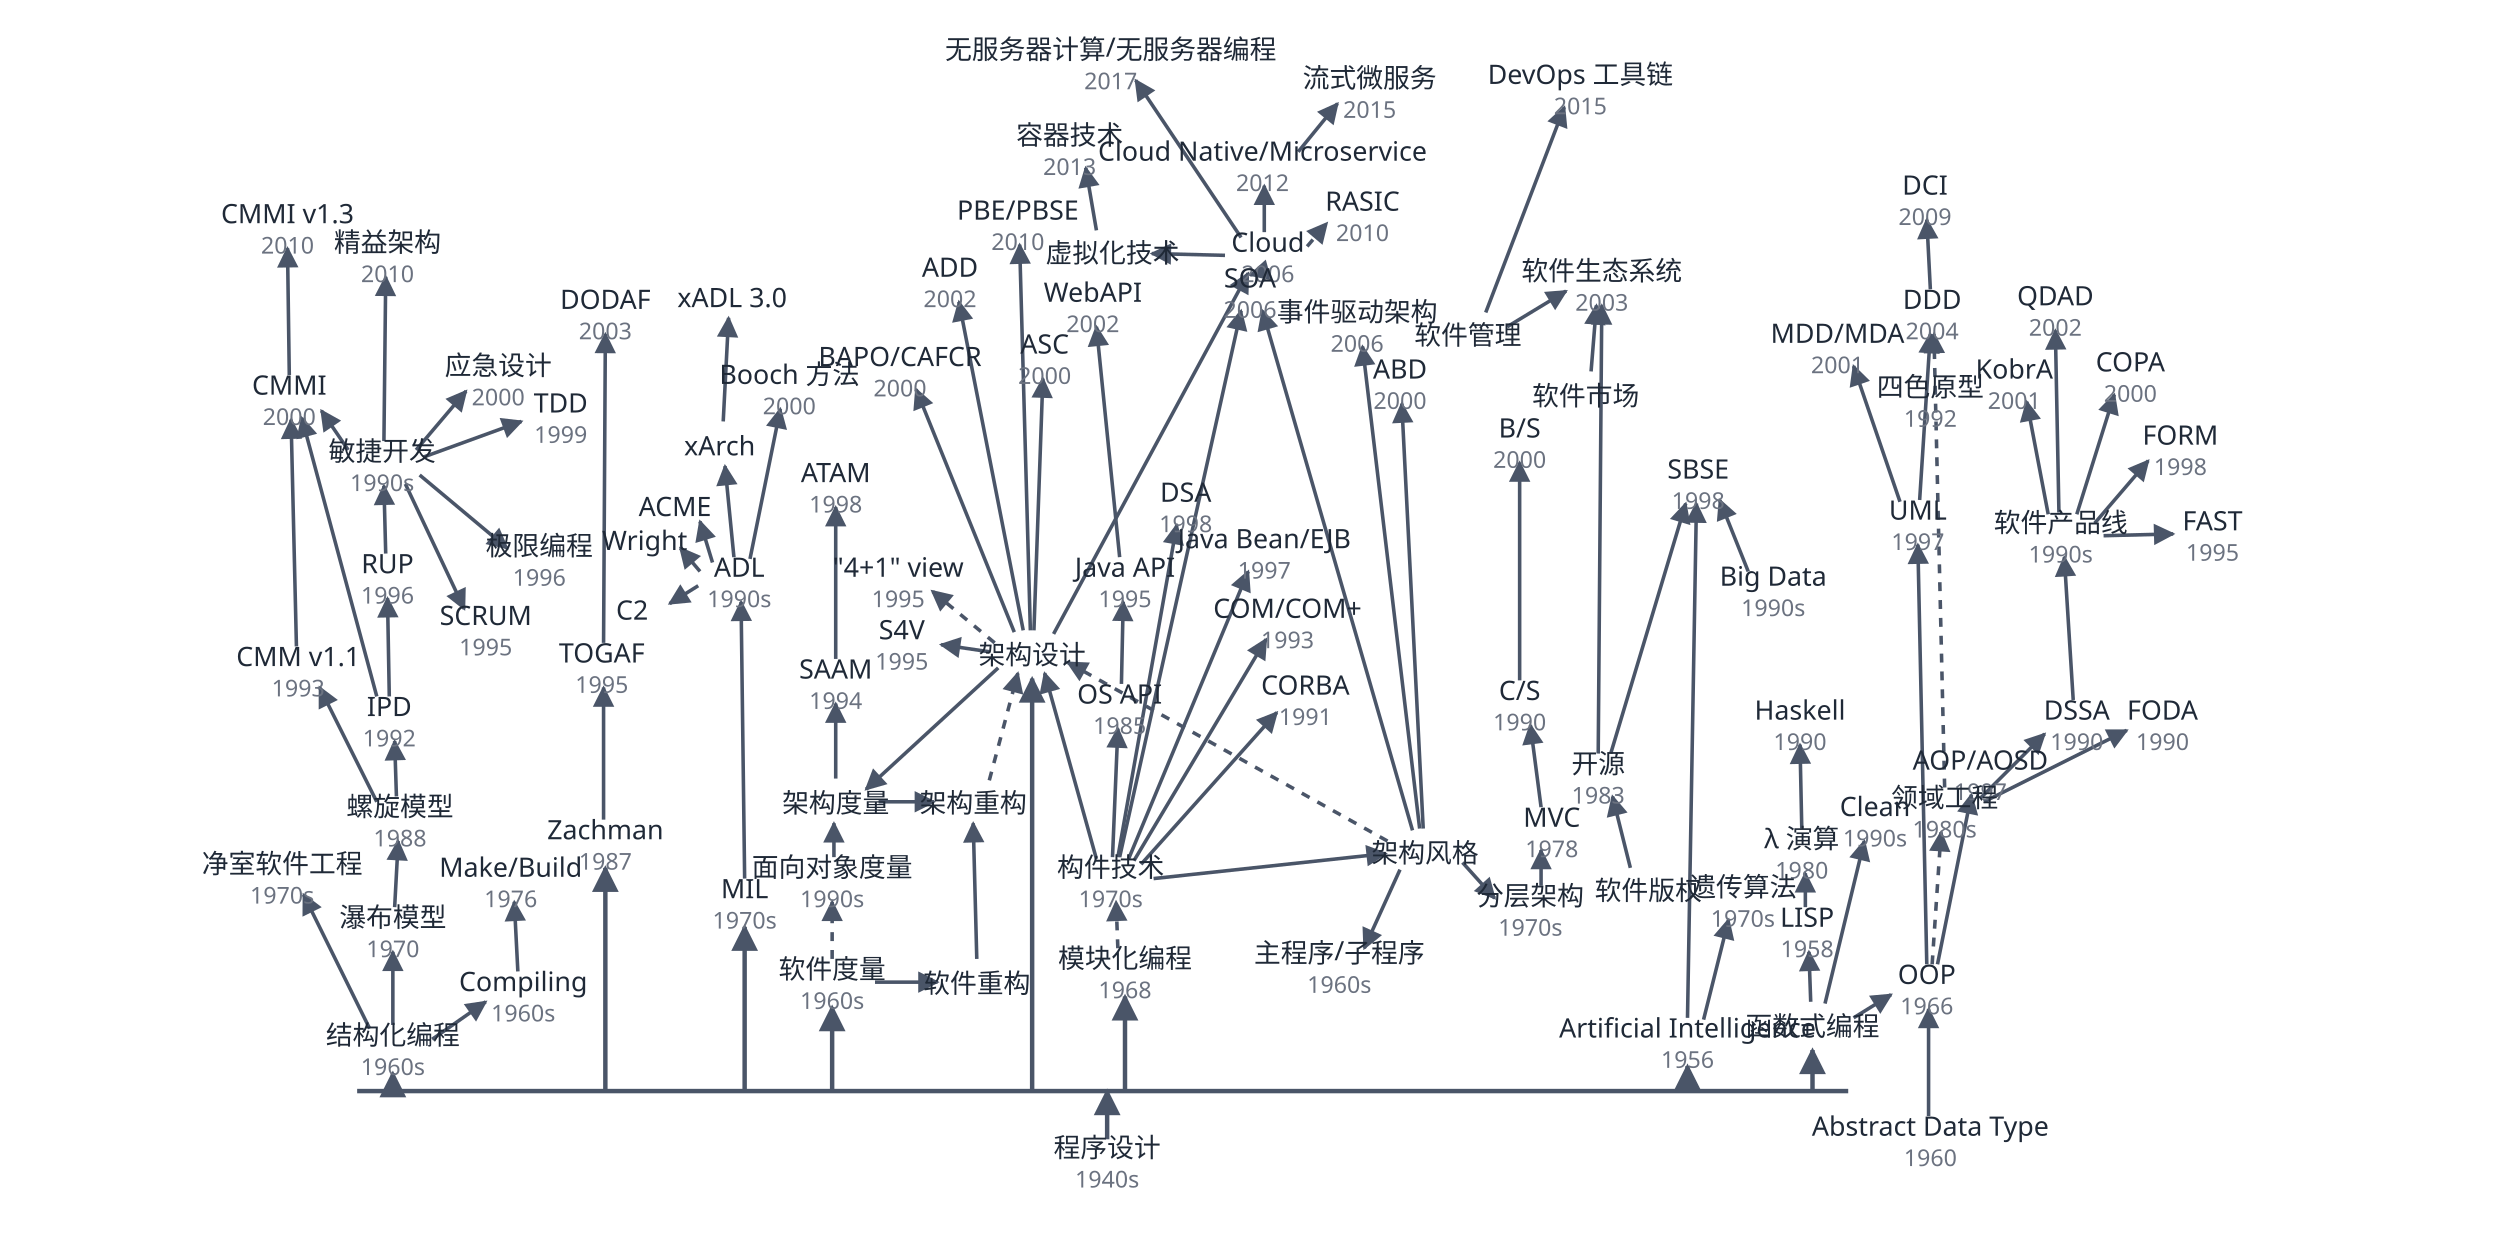
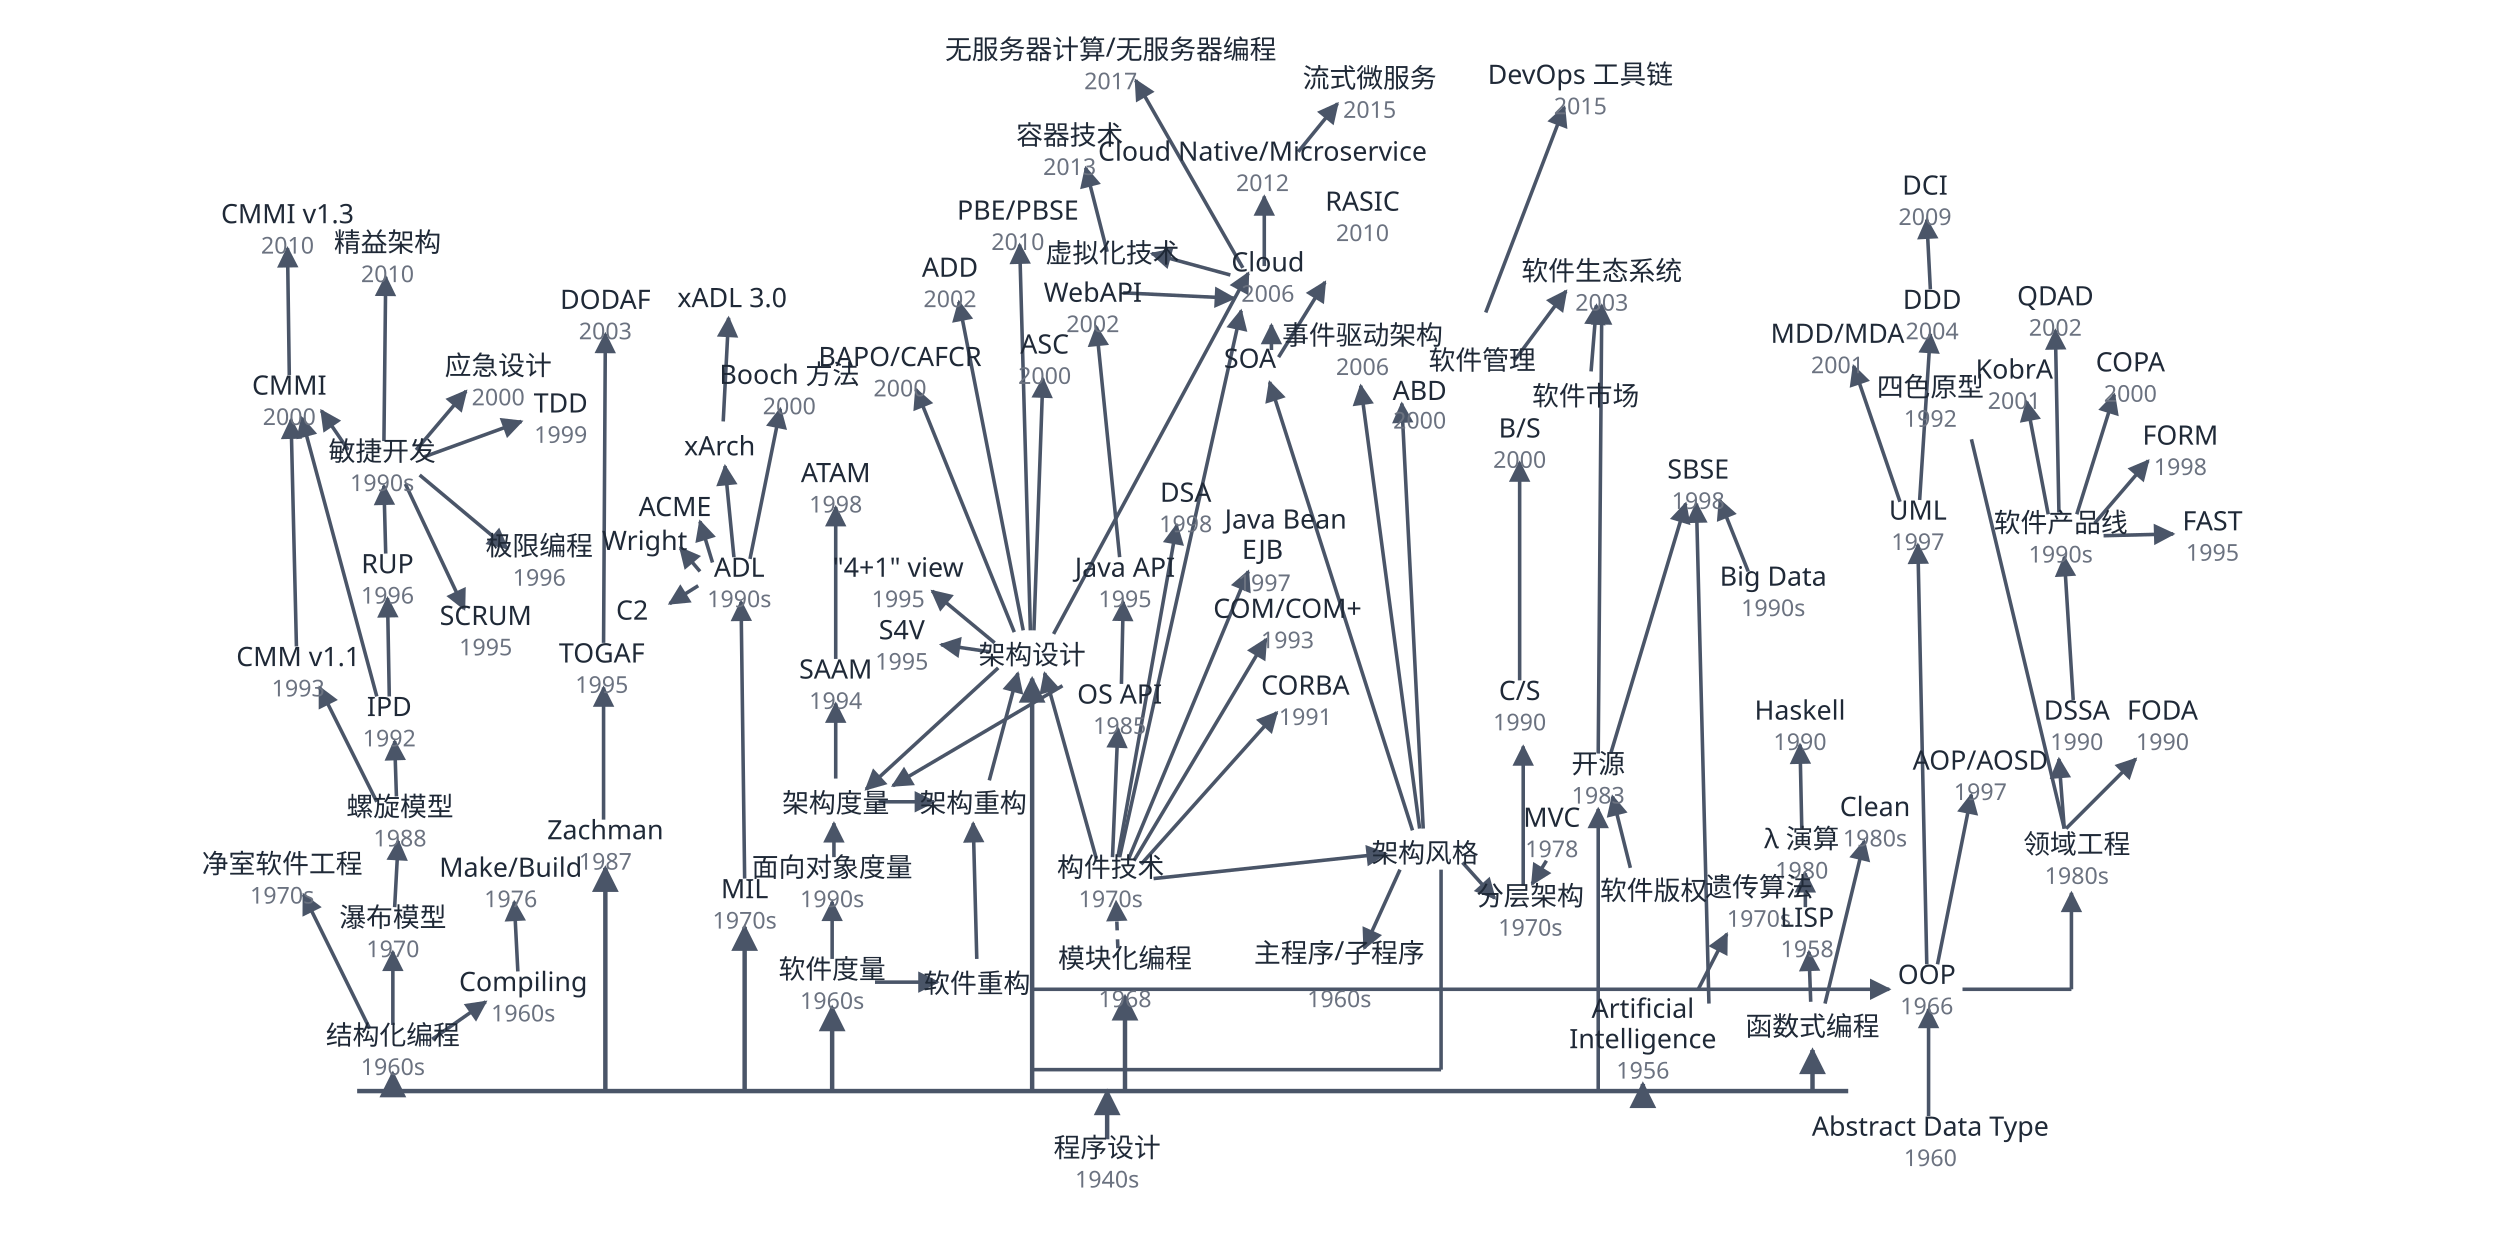
<svg xmlns="http://www.w3.org/2000/svg" width="1400" height="700" viewBox="0 0 1400 700" font-family="sans-serif">
  <rect width="1400" height="700" fill="#ffffff" />
  <defs>
    <marker id="ah" viewBox="0 0 10 10" refX="9" refY="5" markerWidth="6" markerHeight="6" orient="auto">
      <path d="M 0 0 L 10 5 L 0 10 Z" fill="#4a5568" />
    </marker>
  </defs>
  <g stroke="#4a5568" stroke-width="2.5" fill="none">
    <line x1="620" y1="638" x2="620" y2="611" marker-end="url(#ah)" />
    <line x1="200" y1="611" x2="1035" y2="611" />
    <line x1="220" y1="611" x2="220" y2="601" marker-end="url(#ah)" />
    <line x1="339" y1="611" x2="339" y2="486" marker-end="url(#ah)" />
    <line x1="417" y1="611" x2="417" y2="519" marker-end="url(#ah)" />
    <line x1="466" y1="611" x2="466" y2="564" marker-end="url(#ah)" />
    <line x1="630" y1="611" x2="630" y2="558" marker-end="url(#ah)" />
-     <line x1="945" y1="611" x2="945" y2="597" marker-end="url(#ah)" />
+     <line x1="920" y1="611" x2="920" y2="607" marker-end="url(#ah)" />
    <line x1="1015" y1="611" x2="1015" y2="588" marker-end="url(#ah)" />
    <line x1="578" y1="611" x2="578" y2="380" marker-end="url(#ah)" />
  </g>
  <line x1="207" y1="576" x2="170" y2="501" stroke="#4a5568" stroke-width="2" marker-end="url(#ah)" />
  <line x1="220" y1="574" x2="220" y2="533" stroke="#4a5568" stroke-width="2" marker-end="url(#ah)" />
  <line x1="242" y1="582" x2="272" y2="561" stroke="#4a5568" stroke-width="2" marker-end="url(#ah)" />
  <line x1="221" y1="508" x2="223" y2="471" stroke="#4a5568" stroke-width="2" marker-end="url(#ah)" />
  <line x1="222" y1="446" x2="221" y2="415" stroke="#4a5568" stroke-width="2" marker-end="url(#ah)" />
  <line x1="211" y1="449" x2="179" y2="385" stroke="#4a5568" stroke-width="2" marker-end="url(#ah)" />
  <line x1="218" y1="390" x2="217" y2="335" stroke="#4a5568" stroke-width="2" marker-end="url(#ah)" />
  <line x1="211" y1="390" x2="169" y2="234" stroke="#4a5568" stroke-width="2" marker-end="url(#ah)" />
  <line x1="216" y1="310" x2="215" y2="272" stroke="#4a5568" stroke-width="2" marker-end="url(#ah)" />
  <line x1="166" y1="362" x2="163" y2="235" stroke="#4a5568" stroke-width="2" marker-end="url(#ah)" />
  <line x1="162" y1="210" x2="161" y2="139" stroke="#4a5568" stroke-width="2" marker-end="url(#ah)" />
  <line x1="227" y1="271" x2="260" y2="341" stroke="#4a5568" stroke-width="2" marker-end="url(#ah)" />
  <line x1="235" y1="266" x2="284" y2="307" stroke="#4a5568" stroke-width="2" marker-end="url(#ah)" />
  <line x1="237" y1="256" x2="292" y2="236" stroke="#4a5568" stroke-width="2" marker-end="url(#ah)" />
  <line x1="233" y1="252" x2="261" y2="219" stroke="#4a5568" stroke-width="2" marker-end="url(#ah)" />
  <line x1="195" y1="252" x2="180" y2="230" stroke="#4a5568" stroke-width="2" marker-end="url(#ah)" />
  <line x1="215" y1="247" x2="216" y2="155" stroke="#4a5568" stroke-width="2" marker-end="url(#ah)" />
  <line x1="290" y1="544" x2="288" y2="505" stroke="#4a5568" stroke-width="2" marker-end="url(#ah)" />
  <line x1="338" y1="459" x2="338" y2="385" stroke="#4a5568" stroke-width="2" marker-end="url(#ah)" />
  <line x1="338" y1="360" x2="339" y2="187" stroke="#4a5568" stroke-width="2" marker-end="url(#ah)" />
  <line x1="417" y1="492" x2="415" y2="337" stroke="#4a5568" stroke-width="2" marker-end="url(#ah)" />
  <line x1="392" y1="320" x2="381" y2="307" stroke="#4a5568" stroke-width="2" marker-end="url(#ah)" />
  <line x1="391" y1="328" x2="375" y2="338" stroke="#4a5568" stroke-width="2" marker-end="url(#ah)" />
  <line x1="399" y1="315" x2="392" y2="292" stroke="#4a5568" stroke-width="2" marker-end="url(#ah)" />
  <line x1="411" y1="312" x2="406" y2="261" stroke="#4a5568" stroke-width="2" marker-end="url(#ah)" />
  <line x1="420" y1="313" x2="437" y2="229" stroke="#4a5568" stroke-width="2" marker-end="url(#ah)" />
  <line x1="405" y1="236" x2="408" y2="178" stroke="#4a5568" stroke-width="2" marker-end="url(#ah)" />
  <line x1="490" y1="550" x2="525" y2="550" stroke="#4a5568" stroke-width="2" marker-end="url(#ah)" />
  <line x1="547" y1="537" x2="545" y2="461" stroke="#4a5568" stroke-width="2" marker-end="url(#ah)" />
-   <line x1="554" y1="437" x2="570" y2="377" stroke="#4a5568" stroke-width="2" stroke-dasharray="5 5" marker-end="url(#ah)" />
-   <line x1="466" y1="537" x2="466" y2="505" stroke="#4a5568" stroke-width="2" stroke-dasharray="5 5" marker-end="url(#ah)" />
+   <line x1="554" y1="437" x2="570" y2="377" stroke="#4a5568" stroke-width="2" marker-end="url(#ah)" />
+   <line x1="466" y1="537" x2="466" y2="505" stroke="#4a5568" stroke-width="2" marker-end="url(#ah)" />
  <line x1="467" y1="480" x2="467" y2="461" stroke="#4a5568" stroke-width="2" marker-end="url(#ah)" />
  <line x1="492" y1="449" x2="523" y2="449" stroke="#4a5568" stroke-width="2" marker-end="url(#ah)" />
  <line x1="559" y1="374" x2="485" y2="442" stroke="#4a5568" stroke-width="2" marker-end="url(#ah)" />
  <line x1="468" y1="436" x2="468" y2="394" stroke="#4a5568" stroke-width="2" marker-end="url(#ah)" />
  <line x1="468" y1="369" x2="468" y2="284" stroke="#4a5568" stroke-width="2" marker-end="url(#ah)" />
  <line x1="568" y1="354" x2="513" y2="218" stroke="#4a5568" stroke-width="2" marker-end="url(#ah)" />
  <line x1="573" y1="353" x2="537" y2="169" stroke="#4a5568" stroke-width="2" marker-end="url(#ah)" />
  <line x1="577" y1="353" x2="571" y2="137" stroke="#4a5568" stroke-width="2" marker-end="url(#ah)" />
  <line x1="579" y1="353" x2="584" y2="212" stroke="#4a5568" stroke-width="2" marker-end="url(#ah)" />
  <line x1="554" y1="365" x2="527" y2="361" stroke="#4a5568" stroke-width="2" marker-end="url(#ah)" />
  <line x1="590" y1="355" x2="699" y2="153" stroke="#4a5568" stroke-width="2" marker-end="url(#ah)" />
-   <line x1="557" y1="360" x2="522" y2="331" stroke="#4a5568" stroke-width="2" stroke-dasharray="5 5" marker-end="url(#ah)" />
+   <line x1="557" y1="360" x2="522" y2="331" stroke="#4a5568" stroke-width="2" marker-end="url(#ah)" />
  <line x1="614" y1="481" x2="585" y2="377" stroke="#4a5568" stroke-width="2" marker-end="url(#ah)" />
+   <line x1="595" y1="384" x2="500" y2="440" stroke="#4a5568" stroke-width="2" marker-end="url(#ah)" />
  <line x1="623" y1="480" x2="626" y2="408" stroke="#4a5568" stroke-width="2" marker-end="url(#ah)" />
  <line x1="626" y1="480" x2="659" y2="294" stroke="#4a5568" stroke-width="2" marker-end="url(#ah)" />
  <line x1="632" y1="481" x2="699" y2="320" stroke="#4a5568" stroke-width="2" marker-end="url(#ah)" />
  <line x1="635" y1="482" x2="709" y2="358" stroke="#4a5568" stroke-width="2" marker-end="url(#ah)" />
  <line x1="639" y1="484" x2="715" y2="399" stroke="#4a5568" stroke-width="2" marker-end="url(#ah)" />
  <line x1="627" y1="480" x2="695" y2="174" stroke="#4a5568" stroke-width="2" marker-end="url(#ah)" />
  <line x1="646" y1="492" x2="776" y2="478" stroke="#4a5568" stroke-width="2" marker-end="url(#ah)" />
  <line x1="626" y1="531" x2="625" y2="505" stroke="#4a5568" stroke-width="2" stroke-dasharray="5 5" marker-end="url(#ah)" />
  <line x1="628" y1="383" x2="629" y2="337" stroke="#4a5568" stroke-width="2" marker-end="url(#ah)" />
  <line x1="627" y1="312" x2="614" y2="183" stroke="#4a5568" stroke-width="2" marker-end="url(#ah)" />
  <line x1="784" y1="487" x2="764" y2="531" stroke="#4a5568" stroke-width="2" marker-end="url(#ah)" />
  <line x1="819" y1="483" x2="837" y2="503" stroke="#4a5568" stroke-width="2" marker-end="url(#ah)" />
-   <line x1="791" y1="465" x2="707" y2="174" stroke="#4a5568" stroke-width="2" marker-end="url(#ah)" />
-   <line x1="795" y1="464" x2="763" y2="194" stroke="#4a5568" stroke-width="2" marker-end="url(#ah)" />
+   <line x1="791" y1="465" x2="711" y2="214" stroke="#4a5568" stroke-width="2" marker-end="url(#ah)" />
+   <line x1="795" y1="464" x2="762" y2="216" stroke="#4a5568" stroke-width="2" marker-end="url(#ah)" />
  <line x1="797" y1="464" x2="785" y2="226" stroke="#4a5568" stroke-width="2" marker-end="url(#ah)" />
-   <line x1="777" y1="471" x2="598" y2="371" stroke="#4a5568" stroke-width="2" stroke-dasharray="5 5" marker-end="url(#ah)" />
-   <line x1="863" y1="496" x2="863" y2="476" stroke="#4a5568" stroke-width="2" marker-end="url(#ah)" />
-   <line x1="863" y1="452" x2="857" y2="406" stroke="#4a5568" stroke-width="2" marker-end="url(#ah)" />
+   <line x1="866" y1="482" x2="858" y2="495" stroke="#4a5568" stroke-width="2" marker-end="url(#ah)" />
+   <line x1="853" y1="496" x2="853" y2="418" stroke="#4a5568" stroke-width="2" marker-end="url(#ah)" />
  <line x1="851" y1="381" x2="851" y2="259" stroke="#4a5568" stroke-width="2" marker-end="url(#ah)" />
  <line x1="832" y1="175" x2="876" y2="60" stroke="#4a5568" stroke-width="2" marker-end="url(#ah)" />
-   <line x1="844" y1="183" x2="877" y2="163" stroke="#4a5568" stroke-width="2" marker-end="url(#ah)" />
+   <line x1="848" y1="202" x2="877" y2="163" stroke="#4a5568" stroke-width="2" marker-end="url(#ah)" />
  <line x1="891" y1="208" x2="894" y2="171" stroke="#4a5568" stroke-width="2" marker-end="url(#ah)" />
  <line x1="913" y1="486" x2="903" y2="446" stroke="#4a5568" stroke-width="2" marker-end="url(#ah)" />
  <line x1="895" y1="422" x2="897" y2="171" stroke="#4a5568" stroke-width="2" marker-end="url(#ah)" />
  <line x1="902" y1="422" x2="944" y2="282" stroke="#4a5568" stroke-width="2" marker-end="url(#ah)" />
-   <line x1="711" y1="151" x2="700" y2="154" stroke="#4a5568" stroke-width="2" marker-end="url(#ah)" />
-   <line x1="686" y1="143" x2="645" y2="142" stroke="#4a5568" stroke-width="2" marker-end="url(#ah)" />
-   <line x1="708" y1="130" x2="708" y2="104" stroke="#4a5568" stroke-width="2" marker-end="url(#ah)" />
-   <line x1="695" y1="133" x2="636" y2="45" stroke="#4a5568" stroke-width="2" marker-end="url(#ah)" />
-   <line x1="614" y1="129" x2="608" y2="94" stroke="#4a5568" stroke-width="2" marker-end="url(#ah)" />
-   <line x1="732" y1="138" x2="743" y2="125" stroke="#4a5568" stroke-width="2" stroke-dasharray="5 5" marker-end="url(#ah)" />
+   <line x1="689" y1="154" x2="645" y2="142" stroke="#4a5568" stroke-width="2" marker-end="url(#ah)" />
+   <line x1="712" y1="196" x2="712" y2="182" stroke="#4a5568" stroke-width="2" marker-end="url(#ah)" />
+   <line x1="716" y1="200" x2="742" y2="158" stroke="#4a5568" stroke-width="2" marker-end="url(#ah)" />
+   <line x1="629" y1="164" x2="691" y2="167" stroke="#4a5568" stroke-width="2" marker-end="url(#ah)" />
+   <line x1="708" y1="149" x2="708" y2="110" stroke="#4a5568" stroke-width="2" marker-end="url(#ah)" />
+   <line x1="696" y1="150" x2="636" y2="45" stroke="#4a5568" stroke-width="2" marker-end="url(#ah)" />
+   <line x1="620" y1="141" x2="608" y2="94" stroke="#4a5568" stroke-width="2" marker-end="url(#ah)" />
  <line x1="727" y1="85" x2="749" y2="58" stroke="#4a5568" stroke-width="2" marker-end="url(#ah)" />
-   <line x1="954" y1="571" x2="968" y2="515" stroke="#4a5568" stroke-width="2" marker-end="url(#ah)" />
-   <line x1="945" y1="570" x2="950" y2="282" stroke="#4a5568" stroke-width="2" marker-end="url(#ah)" />
+   <line x1="951" y1="554" x2="967" y2="523" stroke="#4a5568" stroke-width="2" marker-end="url(#ah)" />
+   <line x1="957" y1="562" x2="950" y2="282" stroke="#4a5568" stroke-width="2" marker-end="url(#ah)" />
  <line x1="979" y1="320" x2="963" y2="280" stroke="#4a5568" stroke-width="2" marker-end="url(#ah)" />
  <line x1="1014" y1="561" x2="1013" y2="533" stroke="#4a5568" stroke-width="2" marker-end="url(#ah)" />
  <line x1="1022" y1="562" x2="1044" y2="471" stroke="#4a5568" stroke-width="2" marker-end="url(#ah)" />
-   <line x1="1038" y1="570" x2="1059" y2="557" stroke="#4a5568" stroke-width="2" marker-end="url(#ah)" />
  <line x1="1011" y1="508" x2="1011" y2="489" stroke="#4a5568" stroke-width="2" marker-end="url(#ah)" />
  <line x1="1009" y1="464" x2="1008" y2="417" stroke="#4a5568" stroke-width="2" marker-end="url(#ah)" />
  <line x1="1080" y1="625" x2="1080" y2="565" stroke="#4a5568" stroke-width="2" marker-end="url(#ah)" />
  <line x1="1085" y1="540" x2="1104" y2="445" stroke="#4a5568" stroke-width="2" marker-end="url(#ah)" />
  <line x1="1079" y1="540" x2="1074" y2="305" stroke="#4a5568" stroke-width="2" marker-end="url(#ah)" />
-   <line x1="1082" y1="540" x2="1087" y2="466" stroke="#4a5568" stroke-width="2" stroke-dasharray="5 5" marker-end="url(#ah)" />
  <line x1="1064" y1="281" x2="1038" y2="205" stroke="#4a5568" stroke-width="2" marker-end="url(#ah)" />
  <line x1="1075" y1="280" x2="1081" y2="187" stroke="#4a5568" stroke-width="2" marker-end="url(#ah)" />
  <line x1="1081" y1="162" x2="1079" y2="123" stroke="#4a5568" stroke-width="2" marker-end="url(#ah)" />
-   <line x1="1109" y1="447" x2="1145" y2="411" stroke="#4a5568" stroke-width="2" marker-end="url(#ah)" />
-   <line x1="1111" y1="449" x2="1191" y2="409" stroke="#4a5568" stroke-width="2" marker-end="url(#ah)" />
-   <line x1="1089" y1="441" x2="1083" y2="187" stroke="#4a5568" stroke-width="2" stroke-dasharray="5 5" marker-end="url(#ah)" />
+   <line x1="1156" y1="464" x2="1153" y2="425" stroke="#4a5568" stroke-width="2" marker-end="url(#ah)" />
+   <line x1="1157" y1="464" x2="1196" y2="425" stroke="#4a5568" stroke-width="2" marker-end="url(#ah)" />
+   <line x1="1104" y1="246" x2="1156" y2="464" stroke="#4a5568" stroke-width="2" />
  <line x1="1161" y1="392" x2="1156" y2="312" stroke="#4a5568" stroke-width="2" marker-end="url(#ah)" />
  <line x1="1147" y1="288" x2="1135" y2="225" stroke="#4a5568" stroke-width="2" marker-end="url(#ah)" />
  <line x1="1153" y1="287" x2="1151" y2="185" stroke="#4a5568" stroke-width="2" marker-end="url(#ah)" />
  <line x1="1163" y1="288" x2="1184" y2="221" stroke="#4a5568" stroke-width="2" marker-end="url(#ah)" />
  <line x1="1173" y1="293" x2="1203" y2="258" stroke="#4a5568" stroke-width="2" marker-end="url(#ah)" />
  <line x1="1178" y1="300" x2="1217" y2="299" stroke="#4a5568" stroke-width="2" marker-end="url(#ah)" />
+   <line x1="578" y1="599" x2="807" y2="599" stroke="#4a5568" stroke-width="2" />
+   <line x1="807" y1="599" x2="807" y2="487" stroke="#4a5568" stroke-width="2" />
+   <line x1="578" y1="554" x2="1058" y2="554" stroke="#4a5568" stroke-width="2" marker-end="url(#ah)" />
+   <line x1="1099" y1="554" x2="1160" y2="554" stroke="#4a5568" stroke-width="2" />
+   <line x1="1160" y1="554" x2="1160" y2="500" stroke="#4a5568" stroke-width="2" marker-end="url(#ah)" />
+   <line x1="895" y1="611" x2="895" y2="453" stroke="#4a5568" stroke-width="2" marker-end="url(#ah)" />
  <text x="622" y="33" text-anchor="middle" font-size="15" fill="#1f2937">无服务器计算/无服务器编程</text>
  <text x="622" y="50" text-anchor="middle" font-size="13" fill="#6b7280">2017</text>
  <text x="885" y="47" text-anchor="middle" font-size="15" fill="#1f2937">DevOps 工具链</text>
  <text x="885" y="64" text-anchor="middle" font-size="13" fill="#6b7280">2015</text>
  <text x="767" y="49" text-anchor="middle" font-size="15" fill="#1f2937">流式微服务</text>
  <text x="767" y="66" text-anchor="middle" font-size="13" fill="#6b7280">2015</text>
  <text x="599" y="81" text-anchor="middle" font-size="15" fill="#1f2937">容器技术</text>
  <text x="599" y="98" text-anchor="middle" font-size="13" fill="#6b7280">2013</text>
  <text x="707" y="90" text-anchor="middle" font-size="15" fill="#1f2937">Cloud Native/Microservice</text>
  <text x="707" y="107" text-anchor="middle" font-size="13" fill="#6b7280">2012</text>
  <text x="1078" y="109" text-anchor="middle" font-size="15" fill="#1f2937">DCI</text>
  <text x="1078" y="126" text-anchor="middle" font-size="13" fill="#6b7280">2009</text>
  <text x="763" y="118" text-anchor="middle" font-size="15" fill="#1f2937">RASIC</text>
  <text x="763" y="135" text-anchor="middle" font-size="13" fill="#6b7280">2010</text>
  <text x="570" y="123" text-anchor="middle" font-size="15" fill="#1f2937">PBE/PBSE</text>
  <text x="570" y="140" text-anchor="middle" font-size="13" fill="#6b7280">2010</text>
  <text x="161" y="125" text-anchor="middle" font-size="15" fill="#1f2937">CMMI v1.3</text>
  <text x="161" y="142" text-anchor="middle" font-size="13" fill="#6b7280">2010</text>
  <text x="623" y="147" text-anchor="middle" font-size="15" fill="#1f2937">虚拟化技术</text>
  <text x="217" y="141" text-anchor="middle" font-size="15" fill="#1f2937">精益架构</text>
  <text x="217" y="158" text-anchor="middle" font-size="13" fill="#6b7280">2010</text>
-   <text x="710" y="141" text-anchor="middle" font-size="15" fill="#1f2937">Cloud</text>
-   <text x="710" y="158" text-anchor="middle" font-size="13" fill="#6b7280">2006</text>
+   <text x="710" y="152" text-anchor="middle" font-size="15" fill="#1f2937">Cloud</text>
+   <text x="710" y="169" text-anchor="middle" font-size="13" fill="#6b7280">2006</text>
  <text x="532" y="155" text-anchor="middle" font-size="15" fill="#1f2937">ADD</text>
  <text x="532" y="172" text-anchor="middle" font-size="13" fill="#6b7280">2002</text>
  <text x="897" y="157" text-anchor="middle" font-size="15" fill="#1f2937">软件生态系统</text>
  <text x="897" y="174" text-anchor="middle" font-size="13" fill="#6b7280">2003</text>
  <text x="1151" y="171" text-anchor="middle" font-size="15" fill="#1f2937">QDAD</text>
  <text x="1151" y="188" text-anchor="middle" font-size="13" fill="#6b7280">2002</text>
  <text x="339" y="173" text-anchor="middle" font-size="15" fill="#1f2937">DODAF</text>
  <text x="339" y="190" text-anchor="middle" font-size="13" fill="#6b7280">2003</text>
  <text x="1082" y="173" text-anchor="middle" font-size="15" fill="#1f2937">DDD</text>
  <text x="1082" y="190" text-anchor="middle" font-size="13" fill="#6b7280">2004</text>
-   <text x="760" y="180" text-anchor="middle" font-size="15" fill="#1f2937">事件驱动架构</text>
-   <text x="760" y="197" text-anchor="middle" font-size="13" fill="#6b7280">2006</text>
-   <text x="822" y="193" text-anchor="middle" font-size="15" fill="#1f2937">软件管理</text>
+   <text x="763" y="193" text-anchor="middle" font-size="15" fill="#1f2937">事件驱动架构</text>
+   <text x="763" y="210" text-anchor="middle" font-size="13" fill="#6b7280">2006</text>
+   <text x="830" y="207" text-anchor="middle" font-size="15" fill="#1f2937">软件管理</text>
  <text x="1029" y="192" text-anchor="middle" font-size="15" fill="#1f2937">MDD/MDA</text>
  <text x="1029" y="209" text-anchor="middle" font-size="13" fill="#6b7280">2001</text>
  <text x="585" y="198" text-anchor="middle" font-size="15" fill="#1f2937">ASC</text>
  <text x="585" y="215" text-anchor="middle" font-size="13" fill="#6b7280">2000</text>
  <text x="1193" y="208" text-anchor="middle" font-size="15" fill="#1f2937">COPA</text>
  <text x="1193" y="225" text-anchor="middle" font-size="13" fill="#6b7280">2000</text>
  <text x="279" y="210" text-anchor="middle" font-size="15" fill="#1f2937">应急设计</text>
  <text x="279" y="227" text-anchor="middle" font-size="13" fill="#6b7280">2000</text>
  <text x="1128" y="212" text-anchor="middle" font-size="15" fill="#1f2937">KobrA</text>
  <text x="1128" y="229" text-anchor="middle" font-size="13" fill="#6b7280">2001</text>
-   <text x="784" y="212" text-anchor="middle" font-size="15" fill="#1f2937">ABD</text>
-   <text x="784" y="229" text-anchor="middle" font-size="13" fill="#6b7280">2000</text>
+   <text x="795" y="224" text-anchor="middle" font-size="15" fill="#1f2937">ABD</text>
+   <text x="795" y="240" text-anchor="middle" font-size="13" fill="#6b7280">2000</text>
  <text x="442" y="215" text-anchor="middle" font-size="15" fill="#1f2937">Booch 方法</text>
  <text x="442" y="232" text-anchor="middle" font-size="13" fill="#6b7280">2000</text>
  <text x="162" y="221" text-anchor="middle" font-size="15" fill="#1f2937">CMMI</text>
  <text x="162" y="238" text-anchor="middle" font-size="13" fill="#6b7280">2000</text>
  <text x="1081" y="222" text-anchor="middle" font-size="15" fill="#1f2937">四色原型</text>
  <text x="1081" y="239" text-anchor="middle" font-size="13" fill="#6b7280">1992</text>
  <text x="314" y="231" text-anchor="middle" font-size="15" fill="#1f2937">TDD</text>
  <text x="314" y="248" text-anchor="middle" font-size="13" fill="#6b7280">1999</text>
  <text x="851" y="245" text-anchor="middle" font-size="15" fill="#1f2937">B/S</text>
  <text x="851" y="262" text-anchor="middle" font-size="13" fill="#6b7280">2000</text>
  <text x="1221" y="249" text-anchor="middle" font-size="15" fill="#1f2937">FORM</text>
  <text x="1221" y="266" text-anchor="middle" font-size="13" fill="#6b7280">1998</text>
  <text x="214" y="258" text-anchor="middle" font-size="15" fill="#1f2937">敏捷开发</text>
  <text x="214" y="275" text-anchor="middle" font-size="13" fill="#6b7280">1990s</text>
  <text x="951" y="268" text-anchor="middle" font-size="15" fill="#1f2937">SBSE</text>
  <text x="951" y="285" text-anchor="middle" font-size="13" fill="#6b7280">1998</text>
  <text x="468" y="270" text-anchor="middle" font-size="15" fill="#1f2937">ATAM</text>
  <text x="468" y="287" text-anchor="middle" font-size="13" fill="#6b7280">1998</text>
  <text x="664" y="281" text-anchor="middle" font-size="15" fill="#1f2937">DSA</text>
  <text x="664" y="298" text-anchor="middle" font-size="13" fill="#6b7280">1998</text>
  <text x="378" y="289" text-anchor="middle" font-size="15" fill="#1f2937">ACME</text>
  <text x="1074" y="291" text-anchor="middle" font-size="15" fill="#1f2937">UML</text>
  <text x="1074" y="308" text-anchor="middle" font-size="13" fill="#6b7280">1997</text>
  <text x="1239" y="297" text-anchor="middle" font-size="15" fill="#1f2937">FAST</text>
  <text x="1239" y="314" text-anchor="middle" font-size="13" fill="#6b7280">1995</text>
  <text x="1154" y="298" text-anchor="middle" font-size="15" fill="#1f2937">软件产品线</text>
  <text x="1154" y="315" text-anchor="middle" font-size="13" fill="#6b7280">1990s</text>
  <text x="361" y="308" text-anchor="middle" font-size="15" fill="#1f2937">Wright</text>
-   <text x="708" y="307" text-anchor="middle" font-size="15" fill="#1f2937">Java Bean/EJB</text>
-   <text x="708" y="324" text-anchor="middle" font-size="13" fill="#6b7280">1997</text>
+   <text x="720" y="296" text-anchor="middle" font-size="15" fill="#1f2937">Java Bean</text>
+   <text x="707" y="313" text-anchor="middle" font-size="15" fill="#1f2937">EJB</text>
+   <text x="708" y="331" text-anchor="middle" font-size="13" fill="#6b7280">1997</text>
  <text x="302" y="311" text-anchor="middle" font-size="15" fill="#1f2937">极限编程</text>
  <text x="302" y="328" text-anchor="middle" font-size="13" fill="#6b7280">1996</text>
  <text x="217" y="321" text-anchor="middle" font-size="15" fill="#1f2937">RUP</text>
  <text x="217" y="338" text-anchor="middle" font-size="13" fill="#6b7280">1996</text>
  <text x="503" y="323" text-anchor="middle" font-size="15" fill="#1f2937">"4+1" view</text>
  <text x="503" y="340" text-anchor="middle" font-size="13" fill="#6b7280">1995</text>
  <text x="414" y="323" text-anchor="middle" font-size="15" fill="#1f2937">ADL</text>
  <text x="414" y="340" text-anchor="middle" font-size="13" fill="#6b7280">1990s</text>
  <text x="630" y="323" text-anchor="middle" font-size="15" fill="#1f2937">Java API</text>
  <text x="630" y="340" text-anchor="middle" font-size="13" fill="#6b7280">1995</text>
  <text x="993" y="328" text-anchor="middle" font-size="15" fill="#1f2937">Big Data</text>
  <text x="993" y="345" text-anchor="middle" font-size="13" fill="#6b7280">1990s</text>
  <text x="354" y="347" text-anchor="middle" font-size="15" fill="#1f2937">C2</text>
  <text x="721" y="346" text-anchor="middle" font-size="15" fill="#1f2937">COM/COM+</text>
  <text x="721" y="363" text-anchor="middle" font-size="13" fill="#6b7280">1993</text>
  <text x="272" y="350" text-anchor="middle" font-size="15" fill="#1f2937">SCRUM</text>
  <text x="272" y="367" text-anchor="middle" font-size="13" fill="#6b7280">1995</text>
  <text x="505" y="358" text-anchor="middle" font-size="15" fill="#1f2937">S4V</text>
  <text x="505" y="375" text-anchor="middle" font-size="13" fill="#6b7280">1995</text>
  <text x="578" y="372" text-anchor="middle" font-size="15" fill="#1f2937">架构设计</text>
  <text x="337" y="371" text-anchor="middle" font-size="15" fill="#1f2937">TOGAF</text>
  <text x="337" y="388" text-anchor="middle" font-size="13" fill="#6b7280">1995</text>
  <text x="167" y="373" text-anchor="middle" font-size="15" fill="#1f2937">CMM v1.1</text>
  <text x="167" y="390" text-anchor="middle" font-size="13" fill="#6b7280">1993</text>
  <text x="468" y="380" text-anchor="middle" font-size="15" fill="#1f2937">SAAM</text>
  <text x="468" y="397" text-anchor="middle" font-size="13" fill="#6b7280">1994</text>
  <text x="731" y="389" text-anchor="middle" font-size="15" fill="#1f2937">CORBA</text>
  <text x="731" y="406" text-anchor="middle" font-size="13" fill="#6b7280">1991</text>
  <text x="851" y="392" text-anchor="middle" font-size="15" fill="#1f2937">C/S</text>
  <text x="851" y="409" text-anchor="middle" font-size="13" fill="#6b7280">1990</text>
  <text x="627" y="394" text-anchor="middle" font-size="15" fill="#1f2937">OS API</text>
  <text x="627" y="411" text-anchor="middle" font-size="13" fill="#6b7280">1985</text>
  <text x="218" y="401" text-anchor="middle" font-size="15" fill="#1f2937">IPD</text>
  <text x="218" y="418" text-anchor="middle" font-size="13" fill="#6b7280">1992</text>
  <text x="1008" y="403" text-anchor="middle" font-size="15" fill="#1f2937">Haskell</text>
  <text x="1008" y="420" text-anchor="middle" font-size="13" fill="#6b7280">1990</text>
  <text x="1163" y="403" text-anchor="middle" font-size="15" fill="#1f2937">DSSA</text>
  <text x="1163" y="420" text-anchor="middle" font-size="13" fill="#6b7280">1990</text>
  <text x="1211" y="403" text-anchor="middle" font-size="15" fill="#1f2937">FODA</text>
  <text x="1211" y="420" text-anchor="middle" font-size="13" fill="#6b7280">1990</text>
  <text x="1109" y="431" text-anchor="middle" font-size="15" fill="#1f2937">AOP/AOSD</text>
  <text x="1109" y="448" text-anchor="middle" font-size="13" fill="#6b7280">1997</text>
  <text x="895" y="433" text-anchor="middle" font-size="15" fill="#1f2937">开源</text>
  <text x="895" y="450" text-anchor="middle" font-size="13" fill="#6b7280">1983</text>
  <text x="468" y="455" text-anchor="middle" font-size="15" fill="#1f2937">架构度量</text>
  <text x="545" y="455" text-anchor="middle" font-size="15" fill="#1f2937">架构重构</text>
  <text x="224" y="457" text-anchor="middle" font-size="15" fill="#1f2937">螺旋模型</text>
  <text x="224" y="474" text-anchor="middle" font-size="13" fill="#6b7280">1988</text>
  <text x="1050" y="457" text-anchor="middle" font-size="15" fill="#1f2937">Clean</text>
-   <text x="1050" y="474" text-anchor="middle" font-size="13" fill="#6b7280">1990s</text>
+   <text x="1050" y="474" text-anchor="middle" font-size="13" fill="#6b7280">1980s</text>
  <text x="869" y="463" text-anchor="middle" font-size="15" fill="#1f2937">MVC</text>
  <text x="869" y="480" text-anchor="middle" font-size="13" fill="#6b7280">1978</text>
  <text x="339" y="470" text-anchor="middle" font-size="15" fill="#1f2937">Zachman</text>
  <text x="339" y="487" text-anchor="middle" font-size="13" fill="#6b7280">1987</text>
  <text x="1009" y="475" text-anchor="middle" font-size="15" fill="#1f2937">λ 演算</text>
  <text x="1009" y="492" text-anchor="middle" font-size="13" fill="#6b7280">1980</text>
  <text x="798" y="483" text-anchor="middle" font-size="15" fill="#1f2937">架构风格</text>
  <text x="158" y="489" text-anchor="middle" font-size="15" fill="#1f2937">净室软件工程</text>
  <text x="158" y="506" text-anchor="middle" font-size="13" fill="#6b7280">1970s</text>
  <text x="466" y="491" text-anchor="middle" font-size="15" fill="#1f2937">面向对象度量</text>
  <text x="466" y="508" text-anchor="middle" font-size="13" fill="#6b7280">1990s</text>
  <text x="286" y="491" text-anchor="middle" font-size="15" fill="#1f2937">Make/Build</text>
  <text x="286" y="508" text-anchor="middle" font-size="13" fill="#6b7280">1976</text>
  <text x="622" y="491" text-anchor="middle" font-size="15" fill="#1f2937">构件技术</text>
  <text x="622" y="508" text-anchor="middle" font-size="13" fill="#6b7280">1970s</text>
-   <text x="923" y="504" text-anchor="middle" font-size="15" fill="#1f2937">软件版权</text>
-   <text x="976" y="502" text-anchor="middle" font-size="15" fill="#1f2937">遗传算法</text>
-   <text x="976" y="519" text-anchor="middle" font-size="13" fill="#6b7280">1970s</text>
+   <text x="926" y="504" text-anchor="middle" font-size="15" fill="#1f2937">软件版权</text>
+   <text x="985" y="502" text-anchor="middle" font-size="15" fill="#1f2937">遗传算法</text>
+   <text x="985" y="519" text-anchor="middle" font-size="13" fill="#6b7280">1970s</text>
  <text x="417" y="503" text-anchor="middle" font-size="15" fill="#1f2937">MIL</text>
  <text x="417" y="520" text-anchor="middle" font-size="13" fill="#6b7280">1970s</text>
  <text x="220" y="519" text-anchor="middle" font-size="15" fill="#1f2937">瀑布模型</text>
  <text x="220" y="536" text-anchor="middle" font-size="13" fill="#6b7280">1970</text>
  <text x="1012" y="519" text-anchor="middle" font-size="15" fill="#1f2937">LISP</text>
  <text x="1012" y="536" text-anchor="middle" font-size="13" fill="#6b7280">1958</text>
  <text x="750" y="539" text-anchor="middle" font-size="15" fill="#1f2937">主程序/子程序</text>
-   <text x="750" y="556" text-anchor="middle" font-size="13" fill="#6b7280">1960s</text>
+   <text x="750" y="564" text-anchor="middle" font-size="13" fill="#6b7280">1960s</text>
  <text x="630" y="542" text-anchor="middle" font-size="15" fill="#1f2937">模块化编程</text>
-   <text x="630" y="559" text-anchor="middle" font-size="13" fill="#6b7280">1968</text>
+   <text x="630" y="564" text-anchor="middle" font-size="13" fill="#6b7280">1968</text>
  <text x="466" y="548" text-anchor="middle" font-size="15" fill="#1f2937">软件度量</text>
  <text x="466" y="565" text-anchor="middle" font-size="13" fill="#6b7280">1960s</text>
  <text x="547" y="556" text-anchor="middle" font-size="15" fill="#1f2937">软件重构</text>
  <text x="1079" y="551" text-anchor="middle" font-size="15" fill="#1f2937">OOP</text>
  <text x="1079" y="568" text-anchor="middle" font-size="13" fill="#6b7280">1966</text>
  <text x="293" y="555" text-anchor="middle" font-size="15" fill="#1f2937">Compiling</text>
  <text x="293" y="572" text-anchor="middle" font-size="13" fill="#6b7280">1960s</text>
  <text x="1015" y="580" text-anchor="middle" font-size="15" fill="#1f2937">函数式编程</text>
-   <text x="945" y="581" text-anchor="middle" font-size="15" fill="#1f2937">Artificial Intelligence</text>
-   <text x="945" y="598" text-anchor="middle" font-size="13" fill="#6b7280">1956</text>
+   <text x="920" y="570" text-anchor="middle" font-size="15" fill="#1f2937">Artificial</text>
+   <text x="920" y="587" text-anchor="middle" font-size="15" fill="#1f2937">Intelligence</text>
+   <text x="920" y="604" text-anchor="middle" font-size="13" fill="#6b7280">1956</text>
  <text x="220" y="585" text-anchor="middle" font-size="15" fill="#1f2937">结构化编程</text>
  <text x="220" y="602" text-anchor="middle" font-size="13" fill="#6b7280">1960s</text>
  <text x="1081" y="636" text-anchor="middle" font-size="15" fill="#1f2937">Abstract Data Type</text>
  <text x="1081" y="653" text-anchor="middle" font-size="13" fill="#6b7280">1960</text>
  <text x="620" y="648" text-anchor="middle" font-size="15" fill="#1f2937">程序设计</text>
  <text x="620" y="665" text-anchor="middle" font-size="13" fill="#6b7280">1940s</text>
-   <text x="700" y="161" text-anchor="middle" font-size="15" fill="#1f2937">SOA</text>
-   <text x="700" y="178" text-anchor="middle" font-size="13" fill="#6b7280">2006</text>
+   <text x="700" y="206" text-anchor="middle" font-size="15" fill="#1f2937">SOA</text>
  <text x="504" y="205" text-anchor="middle" font-size="15" fill="#1f2937">BAPO/CAFCR</text>
  <text x="504" y="222" text-anchor="middle" font-size="13" fill="#6b7280">2000</text>
  <text x="403" y="255" text-anchor="middle" font-size="15" fill="#1f2937">xArch</text>
  <text x="410" y="172" text-anchor="middle" font-size="15" fill="#1f2937">xADL 3.0</text>
  <text x="612" y="169" text-anchor="middle" font-size="15" fill="#1f2937">WebAPI</text>
  <text x="612" y="186" text-anchor="middle" font-size="13" fill="#6b7280">2002</text>
  <text x="857" y="507" text-anchor="middle" font-size="15" fill="#1f2937">分层架构</text>
  <text x="857" y="524" text-anchor="middle" font-size="13" fill="#6b7280">1970s</text>
-   <text x="1089" y="452" text-anchor="middle" font-size="15" fill="#1f2937">领域工程</text>
-   <text x="1089" y="469" text-anchor="middle" font-size="13" fill="#6b7280">1980s</text>
+   <text x="1163" y="478" text-anchor="middle" font-size="15" fill="#1f2937">领域工程</text>
+   <text x="1163" y="495" text-anchor="middle" font-size="13" fill="#6b7280">1980s</text>
  <text x="888" y="227" text-anchor="middle" font-size="15" fill="#1f2937">软件市场</text>
</svg>
